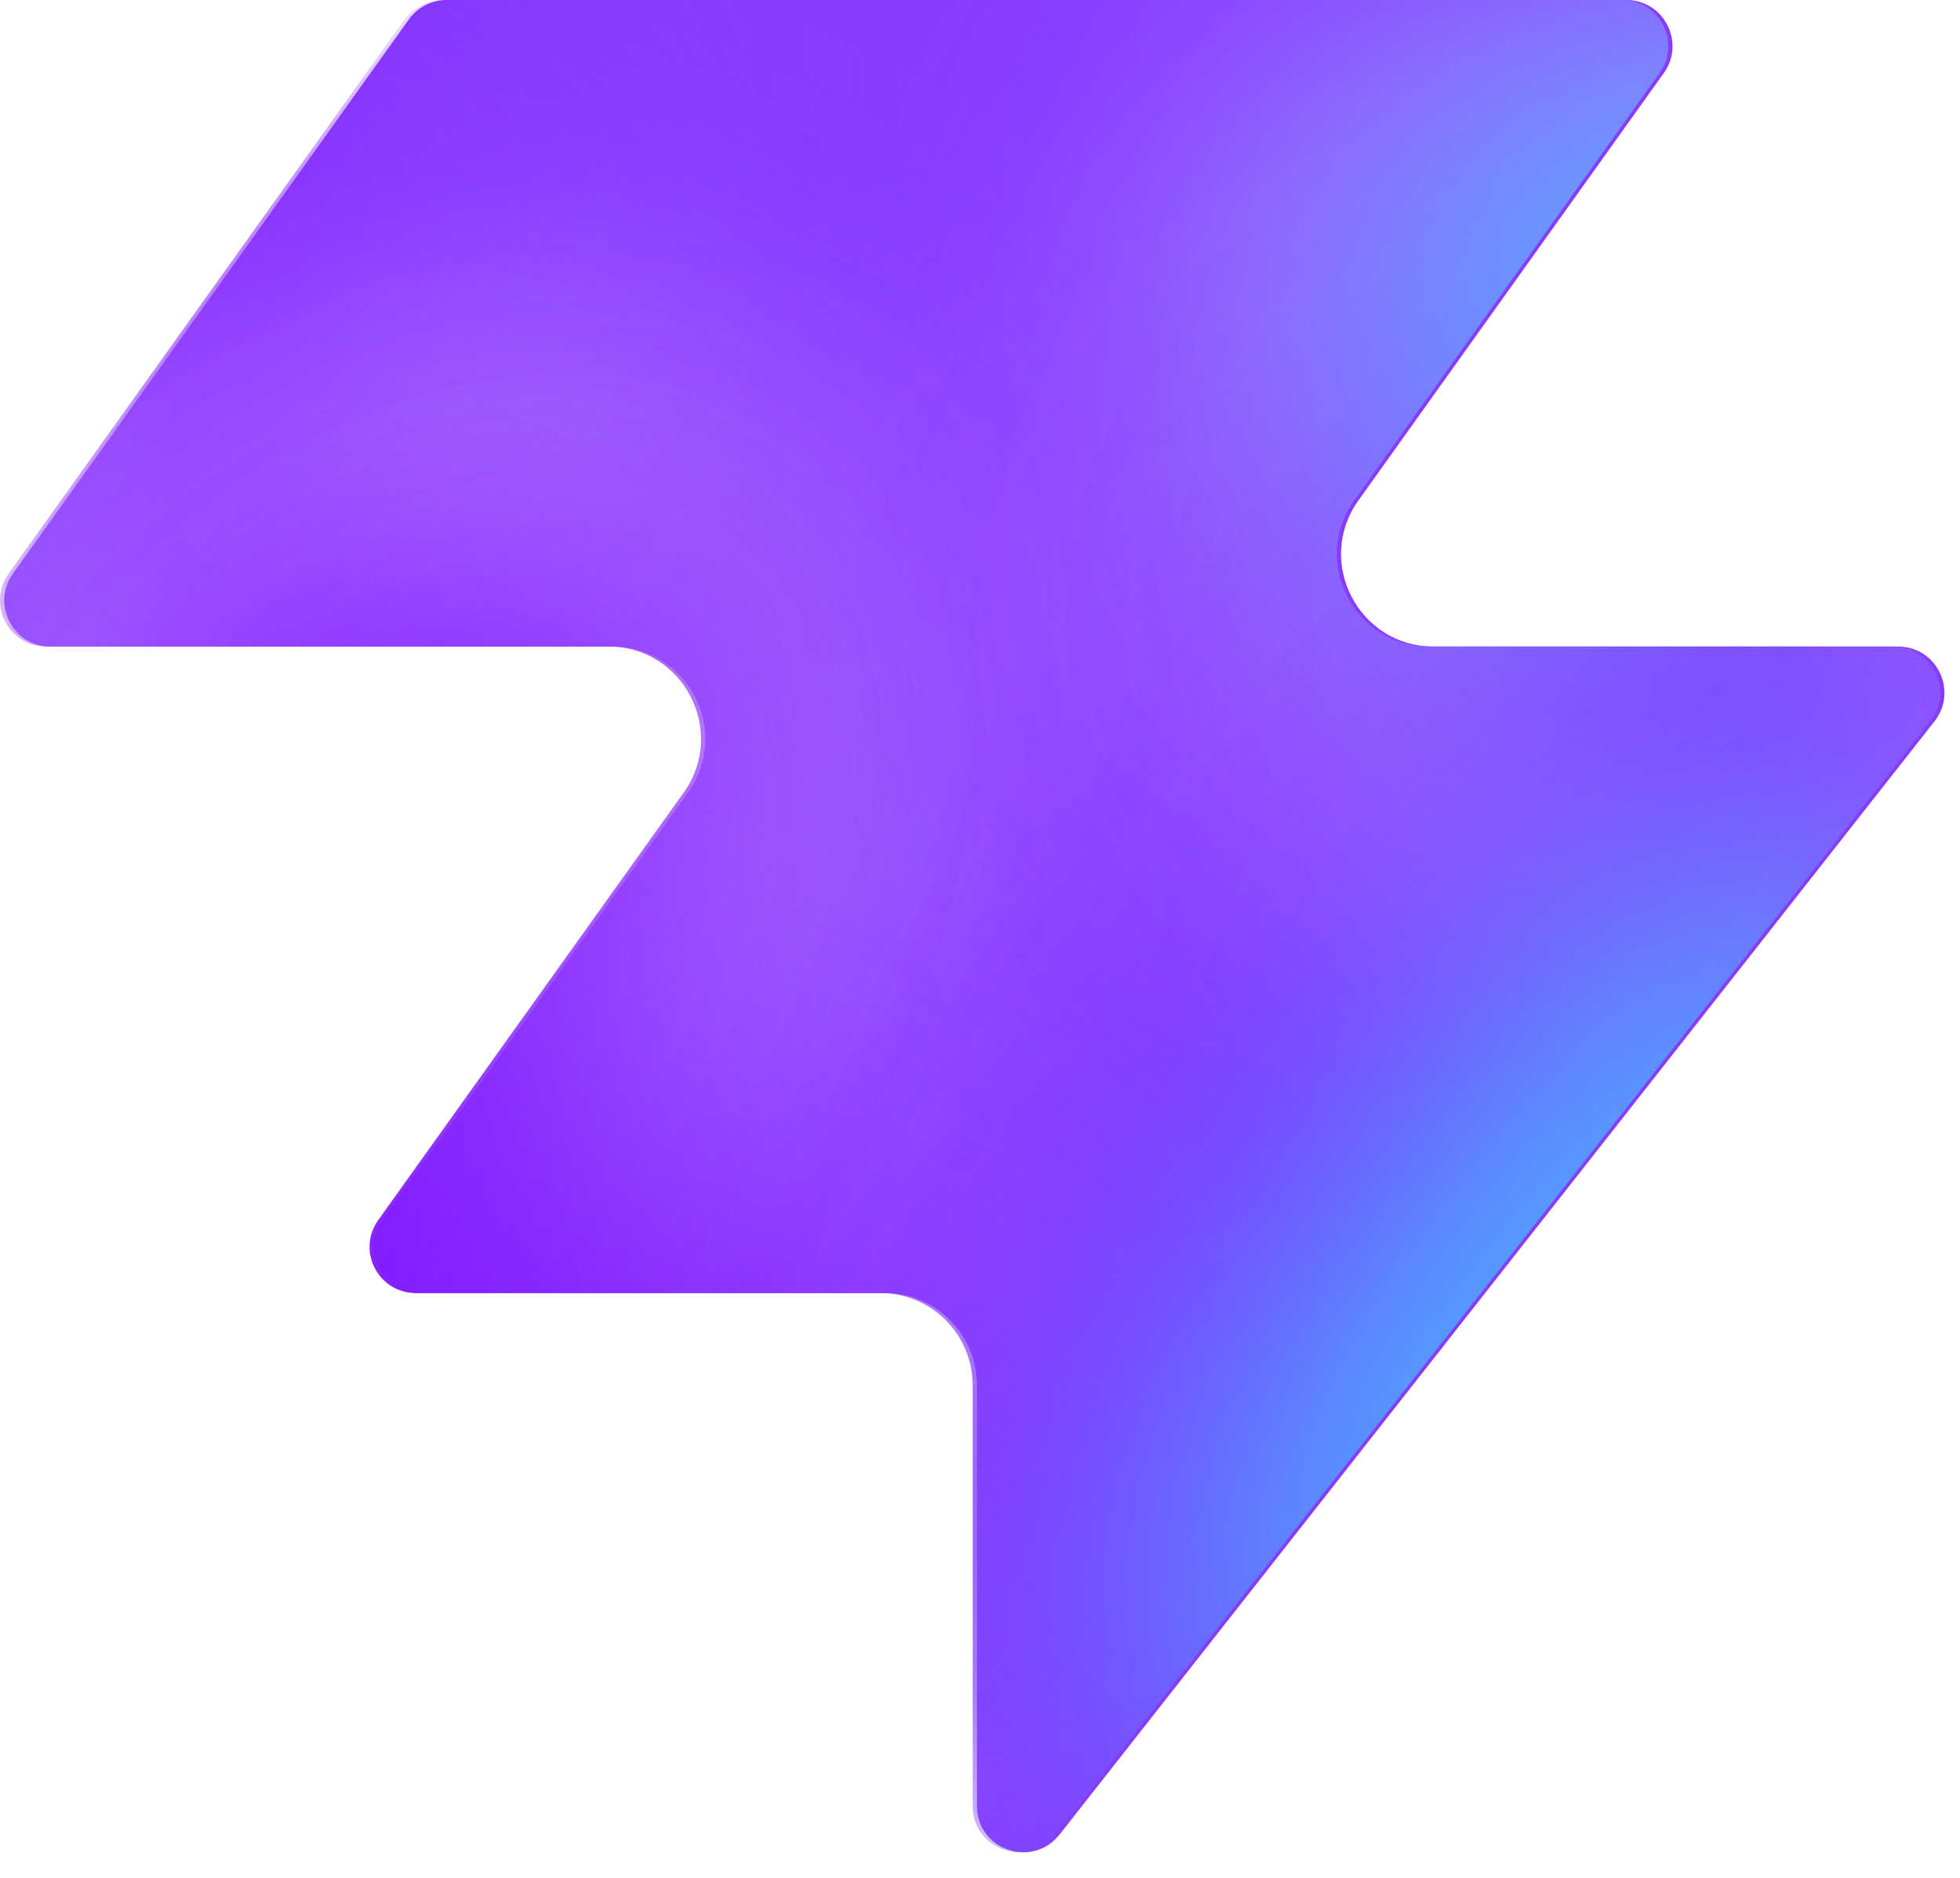
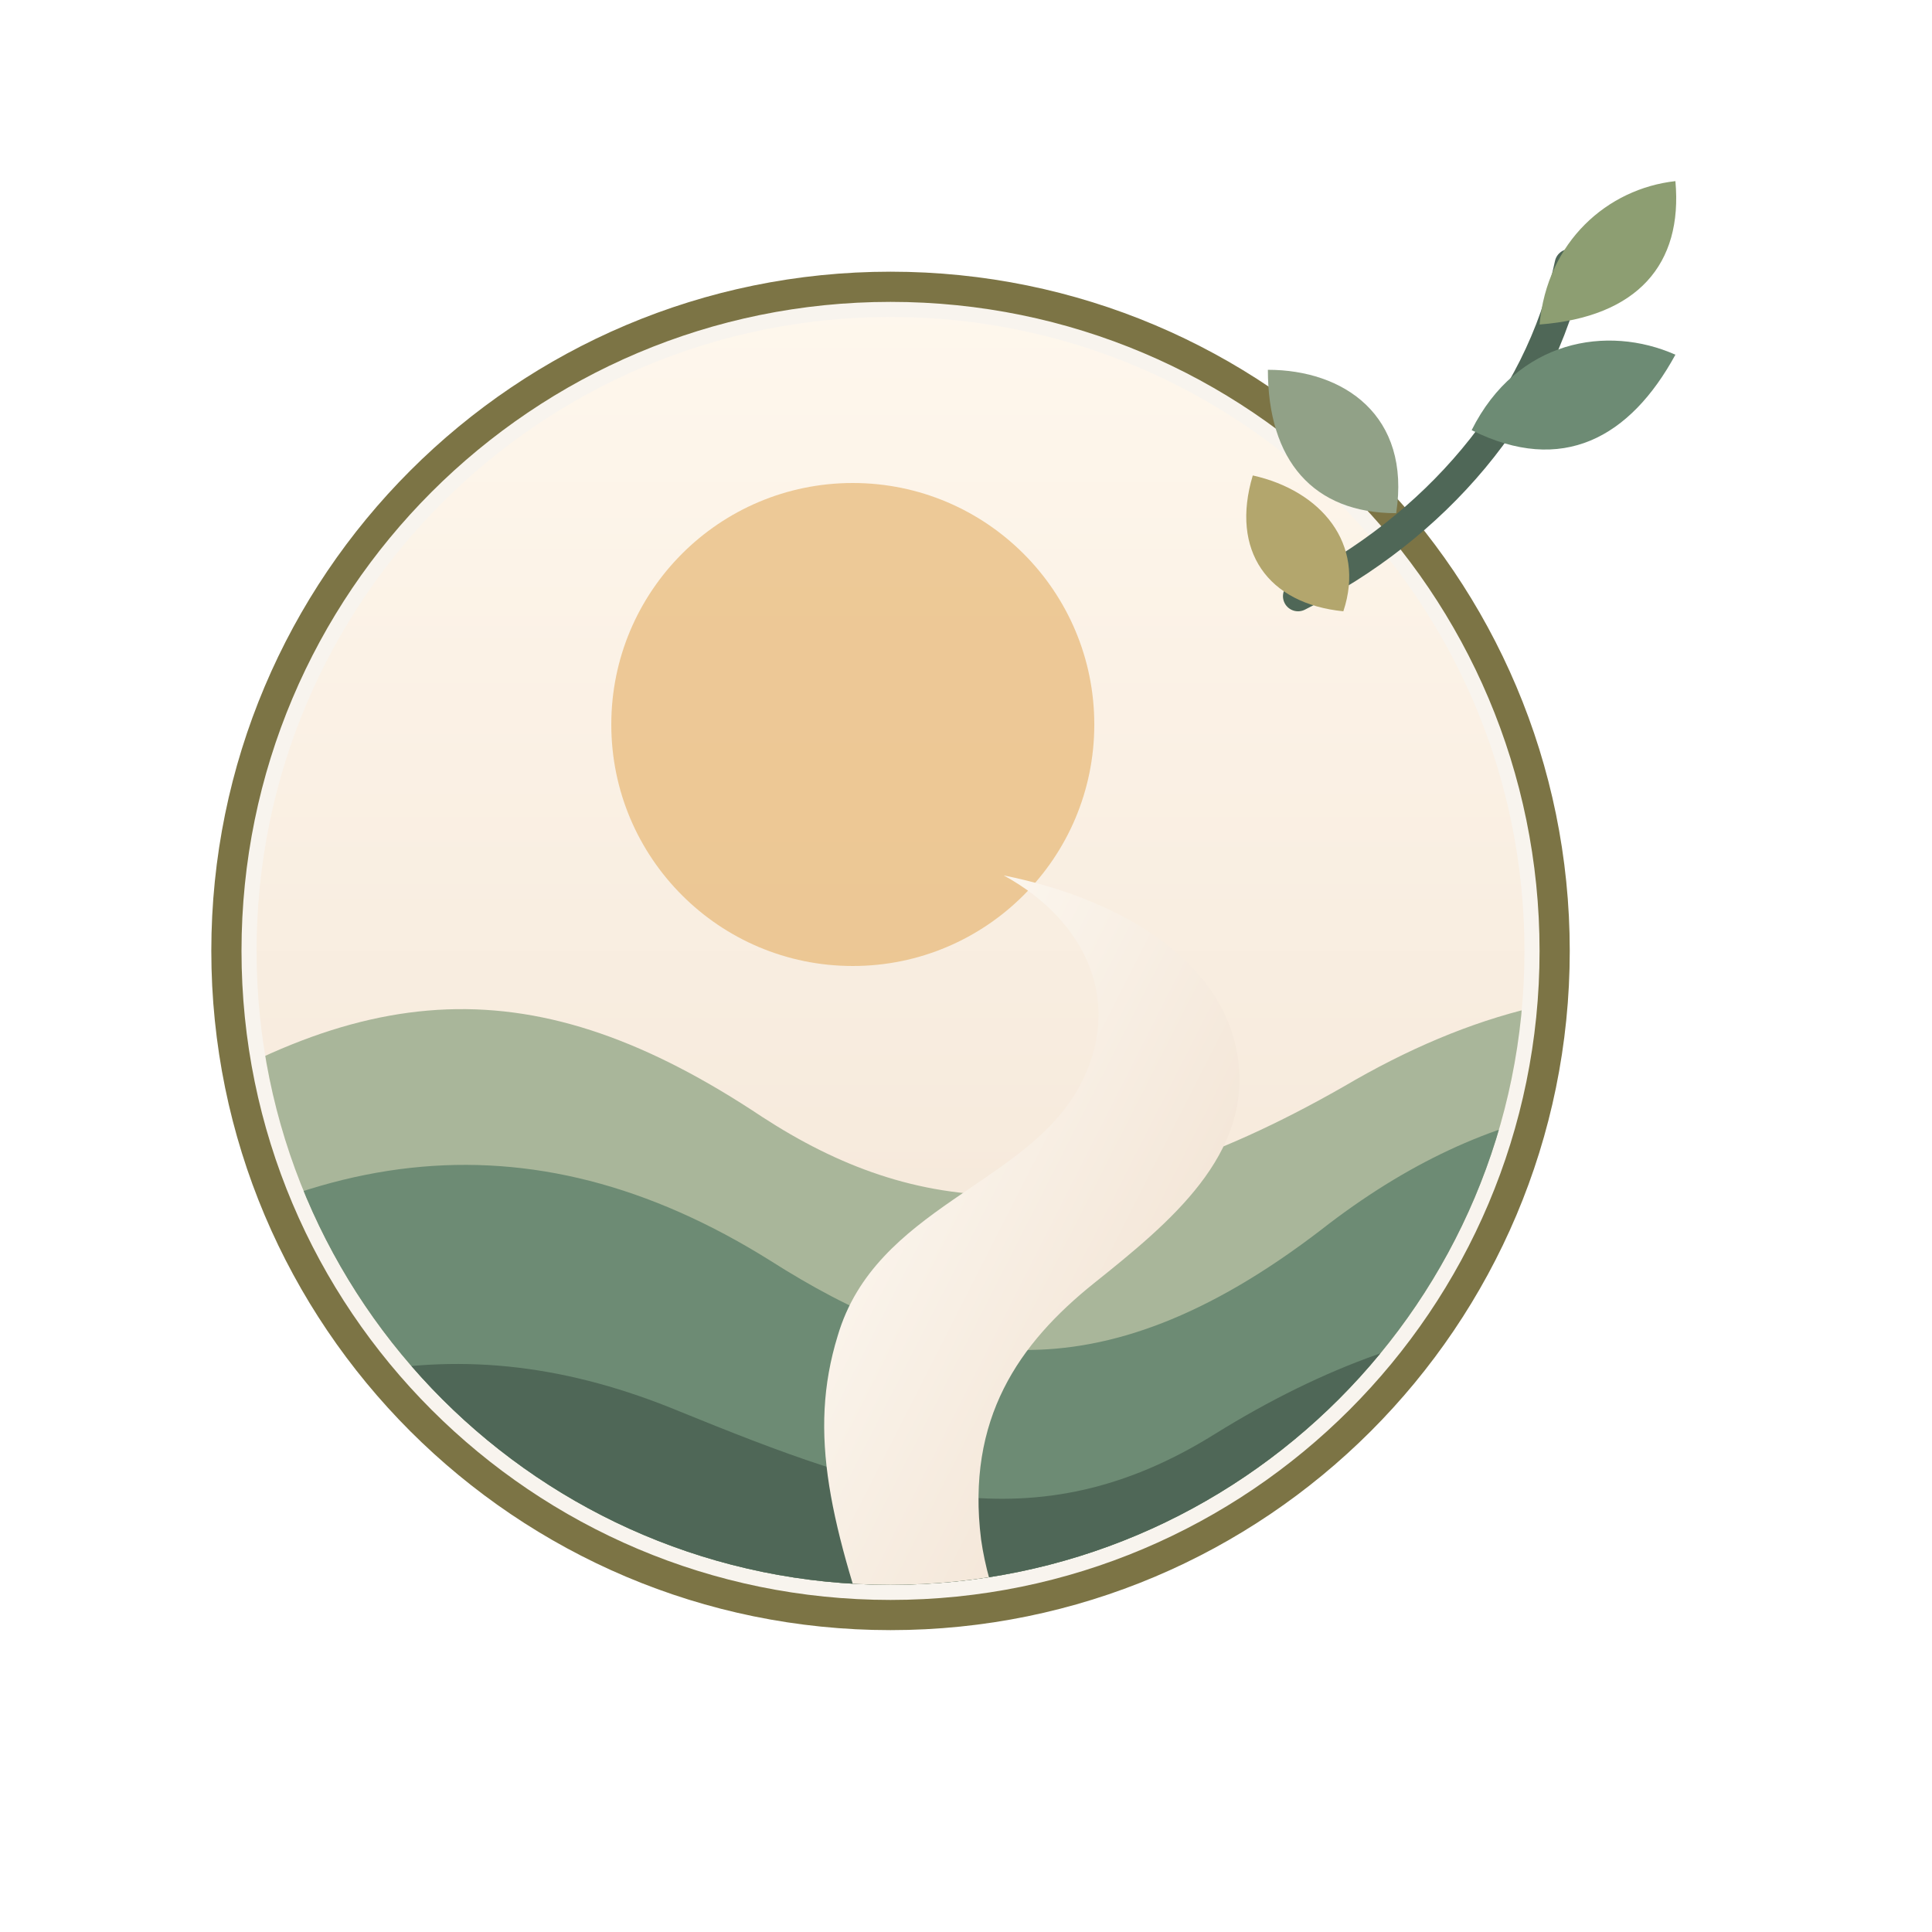
- <svg xmlns="http://www.w3.org/2000/svg" width="48" height="46" fill="none" viewBox="0 0 48 46">
-   <path fill="#863bff" d="M25.946 44.938c-.664.845-2.021.375-2.021-.698V33.937a2.26 2.26 0 0 0-2.262-2.262H10.287c-.92 0-1.456-1.04-.92-1.788l7.48-10.471c1.07-1.497 0-3.578-1.842-3.578H1.237c-.92 0-1.456-1.04-.92-1.788L10.013.474c.214-.297.556-.474.92-.474h28.894c.92 0 1.456 1.04.92 1.788l-7.48 10.471c-1.07 1.498 0 3.579 1.842 3.579h11.377c.943 0 1.473 1.088.89 1.83L25.947 44.94z" style="fill:#863bff;fill:color(display-p3 .525 .23 1);fill-opacity:1" />
-   <mask id="a" width="48" height="46" x="0" y="0" maskUnits="userSpaceOnUse" style="mask-type:alpha">
-     <path fill="#000" d="M25.842 44.938c-.664.844-2.021.375-2.021-.698V33.937a2.26 2.26 0 0 0-2.262-2.262H10.183c-.92 0-1.456-1.04-.92-1.788l7.48-10.471c1.07-1.498 0-3.579-1.842-3.579H1.133c-.92 0-1.456-1.04-.92-1.787L9.91.473c.214-.297.556-.474.92-.474h28.894c.92 0 1.456 1.04.92 1.788l-7.48 10.471c-1.07 1.498 0 3.578 1.842 3.578h11.377c.943 0 1.473 1.088.89 1.832L25.843 44.94z" style="fill:#000;fill-opacity:1" />
-   </mask>
-   <g mask="url(#a)">
-     <g filter="url(#b)">
-       <ellipse cx="5.508" cy="14.704" fill="#ede6ff" rx="5.508" ry="14.704" style="fill:#ede6ff;fill:color(display-p3 .927 .903 1);fill-opacity:1" transform="matrix(.00324 1 1 -.00324 -4.47 31.516)" />
-     </g>
-     <g filter="url(#c)">
-       <ellipse cx="10.399" cy="29.851" fill="#ede6ff" rx="10.399" ry="29.851" style="fill:#ede6ff;fill:color(display-p3 .927 .903 1);fill-opacity:1" transform="matrix(.00324 1 1 -.00324 -39.328 7.883)" />
-     </g>
-     <g filter="url(#d)">
-       <ellipse cx="5.508" cy="30.487" fill="#7e14ff" rx="5.508" ry="30.487" style="fill:#7e14ff;fill:color(display-p3 .492 .077 1);fill-opacity:1" transform="rotate(89.814 -25.913 -14.639)scale(1 -1)" />
-     </g>
-     <g filter="url(#e)">
-       <ellipse cx="5.508" cy="30.599" fill="#7e14ff" rx="5.508" ry="30.599" style="fill:#7e14ff;fill:color(display-p3 .492 .077 1);fill-opacity:1" transform="rotate(89.814 -32.644 -3.334)scale(1 -1)" />
-     </g>
-     <g filter="url(#f)">
-       <ellipse cx="5.508" cy="30.599" fill="#7e14ff" rx="5.508" ry="30.599" style="fill:#7e14ff;fill:color(display-p3 .492 .077 1);fill-opacity:1" transform="matrix(.00324 1 1 -.00324 -34.34 30.47)" />
-     </g>
-     <g filter="url(#g)">
-       <ellipse cx="14.072" cy="22.078" fill="#ede6ff" rx="14.072" ry="22.078" style="fill:#ede6ff;fill:color(display-p3 .927 .903 1);fill-opacity:1" transform="rotate(93.35 24.506 48.493)scale(-1 1)" />
-     </g>
-     <g filter="url(#h)">
-       <ellipse cx="3.47" cy="21.501" fill="#7e14ff" rx="3.47" ry="21.501" style="fill:#7e14ff;fill:color(display-p3 .492 .077 1);fill-opacity:1" transform="rotate(89.009 28.708 47.59)scale(-1 1)" />
-     </g>
-     <g filter="url(#i)">
-       <ellipse cx="3.47" cy="21.501" fill="#7e14ff" rx="3.47" ry="21.501" style="fill:#7e14ff;fill:color(display-p3 .492 .077 1);fill-opacity:1" transform="rotate(89.009 28.708 47.59)scale(-1 1)" />
-     </g>
-     <g filter="url(#j)">
-       <ellipse cx=".387" cy="8.972" fill="#7e14ff" rx="4.407" ry="29.108" style="fill:#7e14ff;fill:color(display-p3 .492 .077 1);fill-opacity:1" transform="rotate(39.51 .387 8.972)" />
-     </g>
-     <g filter="url(#k)">
-       <ellipse cx="47.523" cy="-6.092" fill="#7e14ff" rx="4.407" ry="29.108" style="fill:#7e14ff;fill:color(display-p3 .492 .077 1);fill-opacity:1" transform="rotate(37.892 47.523 -6.092)" />
-     </g>
-     <g filter="url(#l)">
-       <ellipse cx="41.412" cy="6.333" fill="#47bfff" rx="5.971" ry="9.665" style="fill:#47bfff;fill:color(display-p3 .28 .748 1);fill-opacity:1" transform="rotate(37.892 41.412 6.333)" />
-     </g>
-     <g filter="url(#m)">
-       <ellipse cx="-1.879" cy="38.332" fill="#7e14ff" rx="4.407" ry="29.108" style="fill:#7e14ff;fill:color(display-p3 .492 .077 1);fill-opacity:1" transform="rotate(37.892 -1.88 38.332)" />
-     </g>
-     <g filter="url(#n)">
-       <ellipse cx="-1.879" cy="38.332" fill="#7e14ff" rx="4.407" ry="29.108" style="fill:#7e14ff;fill:color(display-p3 .492 .077 1);fill-opacity:1" transform="rotate(37.892 -1.88 38.332)" />
-     </g>
-     <g filter="url(#o)">
-       <ellipse cx="35.651" cy="29.907" fill="#7e14ff" rx="4.407" ry="29.108" style="fill:#7e14ff;fill:color(display-p3 .492 .077 1);fill-opacity:1" transform="rotate(37.892 35.651 29.907)" />
-     </g>
-     <g filter="url(#p)">
-       <ellipse cx="38.418" cy="32.4" fill="#47bfff" rx="5.971" ry="15.297" style="fill:#47bfff;fill:color(display-p3 .28 .748 1);fill-opacity:1" transform="rotate(37.892 38.418 32.4)" />
-     </g>
+ <svg xmlns="http://www.w3.org/2000/svg" viewBox="0 0 256 256">
+   <defs>
+     <clipPath id="c">
+       <circle cx="118" cy="126" r="84" />
+     </clipPath>
+     <linearGradient id="s" x1="0" y1="0" x2="0" y2="1">
+       <stop stop-color="#FFF8EE" />
+       <stop offset="1" stop-color="#F2E3D3" />
+     </linearGradient>
+     <linearGradient id="p" x1="0" y1="0" x2="1" y2="1">
+       <stop stop-color="#FFFDF8" />
+       <stop offset="1" stop-color="#EEDBC8" />
+     </linearGradient>
+   </defs>
+   <circle cx="118" cy="126" r="88" fill="#F8F4EE" stroke="#7C7445" stroke-width="4" />
+   <g clip-path="url(#c)">
+     <rect x="24" y="34" width="188" height="184" fill="url(#s)" />
+     <circle cx="113" cy="96" r="32" fill="#E7B977" opacity=".72" />
+     <path d="M16 151C48 129 71 128 101 148C121 161 143 164 178 144C195 134 211 130 229 132V221H16Z" fill="#A9B69A" />
+     <path d="M6 177C39 151 70 147 102 167C124 181 145 186 175 163C198 145 220 143 238 150V226H6Z" fill="#6D8B74" />
+     <path d="M2 204C35 180 61 175 90 187C117 198 137 205 161 190C190 172 217 170 247 183V232H2Z" fill="#4F6757" />
+     <path d="M117 222C110 202 107 190 111 177C116 160 136 157 143 144C149 133 144 122 133 116C148 119 162 127 164 140C166 153 155 162 145 170C135 178 128 188 130 204C131 211 134 218 138 225Z" fill="url(#p)" />
  </g>
-   <defs>
-     <filter id="b" width="60.045" height="41.654" x="-19.77" y="16.149" color-interpolation-filters="sRGB" filterUnits="userSpaceOnUse">
-       <feFlood flood-opacity="0" result="BackgroundImageFix" />
-       <feBlend in="SourceGraphic" in2="BackgroundImageFix" result="shape" />
-       <feGaussianBlur result="effect1_foregroundBlur_2002_17158" stdDeviation="7.659" />
-     </filter>
-     <filter id="c" width="90.34" height="51.437" x="-54.613" y="-7.533" color-interpolation-filters="sRGB" filterUnits="userSpaceOnUse">
-       <feFlood flood-opacity="0" result="BackgroundImageFix" />
-       <feBlend in="SourceGraphic" in2="BackgroundImageFix" result="shape" />
-       <feGaussianBlur result="effect1_foregroundBlur_2002_17158" stdDeviation="7.659" />
-     </filter>
-     <filter id="d" width="79.355" height="29.4" x="-49.64" y="2.03" color-interpolation-filters="sRGB" filterUnits="userSpaceOnUse">
-       <feFlood flood-opacity="0" result="BackgroundImageFix" />
-       <feBlend in="SourceGraphic" in2="BackgroundImageFix" result="shape" />
-       <feGaussianBlur result="effect1_foregroundBlur_2002_17158" stdDeviation="4.596" />
-     </filter>
-     <filter id="e" width="79.579" height="29.4" x="-45.045" y="20.029" color-interpolation-filters="sRGB" filterUnits="userSpaceOnUse">
-       <feFlood flood-opacity="0" result="BackgroundImageFix" />
-       <feBlend in="SourceGraphic" in2="BackgroundImageFix" result="shape" />
-       <feGaussianBlur result="effect1_foregroundBlur_2002_17158" stdDeviation="4.596" />
-     </filter>
-     <filter id="f" width="79.579" height="29.4" x="-43.513" y="21.178" color-interpolation-filters="sRGB" filterUnits="userSpaceOnUse">
-       <feFlood flood-opacity="0" result="BackgroundImageFix" />
-       <feBlend in="SourceGraphic" in2="BackgroundImageFix" result="shape" />
-       <feGaussianBlur result="effect1_foregroundBlur_2002_17158" stdDeviation="4.596" />
-     </filter>
-     <filter id="g" width="74.749" height="58.852" x="15.756" y="-17.901" color-interpolation-filters="sRGB" filterUnits="userSpaceOnUse">
-       <feFlood flood-opacity="0" result="BackgroundImageFix" />
-       <feBlend in="SourceGraphic" in2="BackgroundImageFix" result="shape" />
-       <feGaussianBlur result="effect1_foregroundBlur_2002_17158" stdDeviation="7.659" />
-     </filter>
-     <filter id="h" width="61.377" height="25.362" x="23.548" y="2.284" color-interpolation-filters="sRGB" filterUnits="userSpaceOnUse">
-       <feFlood flood-opacity="0" result="BackgroundImageFix" />
-       <feBlend in="SourceGraphic" in2="BackgroundImageFix" result="shape" />
-       <feGaussianBlur result="effect1_foregroundBlur_2002_17158" stdDeviation="4.596" />
-     </filter>
-     <filter id="i" width="61.377" height="25.362" x="23.548" y="2.284" color-interpolation-filters="sRGB" filterUnits="userSpaceOnUse">
-       <feFlood flood-opacity="0" result="BackgroundImageFix" />
-       <feBlend in="SourceGraphic" in2="BackgroundImageFix" result="shape" />
-       <feGaussianBlur result="effect1_foregroundBlur_2002_17158" stdDeviation="4.596" />
-     </filter>
-     <filter id="j" width="56.045" height="63.649" x="-27.636" y="-22.853" color-interpolation-filters="sRGB" filterUnits="userSpaceOnUse">
-       <feFlood flood-opacity="0" result="BackgroundImageFix" />
-       <feBlend in="SourceGraphic" in2="BackgroundImageFix" result="shape" />
-       <feGaussianBlur result="effect1_foregroundBlur_2002_17158" stdDeviation="4.596" />
-     </filter>
-     <filter id="k" width="54.814" height="64.646" x="20.116" y="-38.415" color-interpolation-filters="sRGB" filterUnits="userSpaceOnUse">
-       <feFlood flood-opacity="0" result="BackgroundImageFix" />
-       <feBlend in="SourceGraphic" in2="BackgroundImageFix" result="shape" />
-       <feGaussianBlur result="effect1_foregroundBlur_2002_17158" stdDeviation="4.596" />
-     </filter>
-     <filter id="l" width="33.541" height="35.313" x="24.641" y="-11.323" color-interpolation-filters="sRGB" filterUnits="userSpaceOnUse">
-       <feFlood flood-opacity="0" result="BackgroundImageFix" />
-       <feBlend in="SourceGraphic" in2="BackgroundImageFix" result="shape" />
-       <feGaussianBlur result="effect1_foregroundBlur_2002_17158" stdDeviation="4.596" />
-     </filter>
-     <filter id="m" width="54.814" height="64.646" x="-29.286" y="6.009" color-interpolation-filters="sRGB" filterUnits="userSpaceOnUse">
-       <feFlood flood-opacity="0" result="BackgroundImageFix" />
-       <feBlend in="SourceGraphic" in2="BackgroundImageFix" result="shape" />
-       <feGaussianBlur result="effect1_foregroundBlur_2002_17158" stdDeviation="4.596" />
-     </filter>
-     <filter id="n" width="54.814" height="64.646" x="-29.286" y="6.009" color-interpolation-filters="sRGB" filterUnits="userSpaceOnUse">
-       <feFlood flood-opacity="0" result="BackgroundImageFix" />
-       <feBlend in="SourceGraphic" in2="BackgroundImageFix" result="shape" />
-       <feGaussianBlur result="effect1_foregroundBlur_2002_17158" stdDeviation="4.596" />
-     </filter>
-     <filter id="o" width="54.814" height="64.646" x="8.244" y="-2.416" color-interpolation-filters="sRGB" filterUnits="userSpaceOnUse">
-       <feFlood flood-opacity="0" result="BackgroundImageFix" />
-       <feBlend in="SourceGraphic" in2="BackgroundImageFix" result="shape" />
-       <feGaussianBlur result="effect1_foregroundBlur_2002_17158" stdDeviation="4.596" />
-     </filter>
-     <filter id="p" width="39.409" height="43.623" x="18.713" y="10.588" color-interpolation-filters="sRGB" filterUnits="userSpaceOnUse">
-       <feFlood flood-opacity="0" result="BackgroundImageFix" />
-       <feBlend in="SourceGraphic" in2="BackgroundImageFix" result="shape" />
-       <feGaussianBlur result="effect1_foregroundBlur_2002_17158" stdDeviation="4.596" />
-     </filter>
-   </defs>
+   <path d="M172 79C190 70 204 54 208 35" fill="none" stroke="#4F6757" stroke-width="4" stroke-linecap="round" />
+   <path d="M195 57C201 45 213 43 222 47C216 58 207 63 195 57Z" fill="#6D8B74" />
+   <path d="M185 68C187 55 178 49 168 49C168 61 174 68 185 68Z" fill="#91A187" />
+   <path d="M204 43C205 32 213 25 222 24C223 35 217 42 204 43Z" fill="#8D9E72" />
+   <path d="M178 81C181 72 175 65 166 63C163 73 168 80 178 81Z" fill="#B3A66D" />
</svg>
